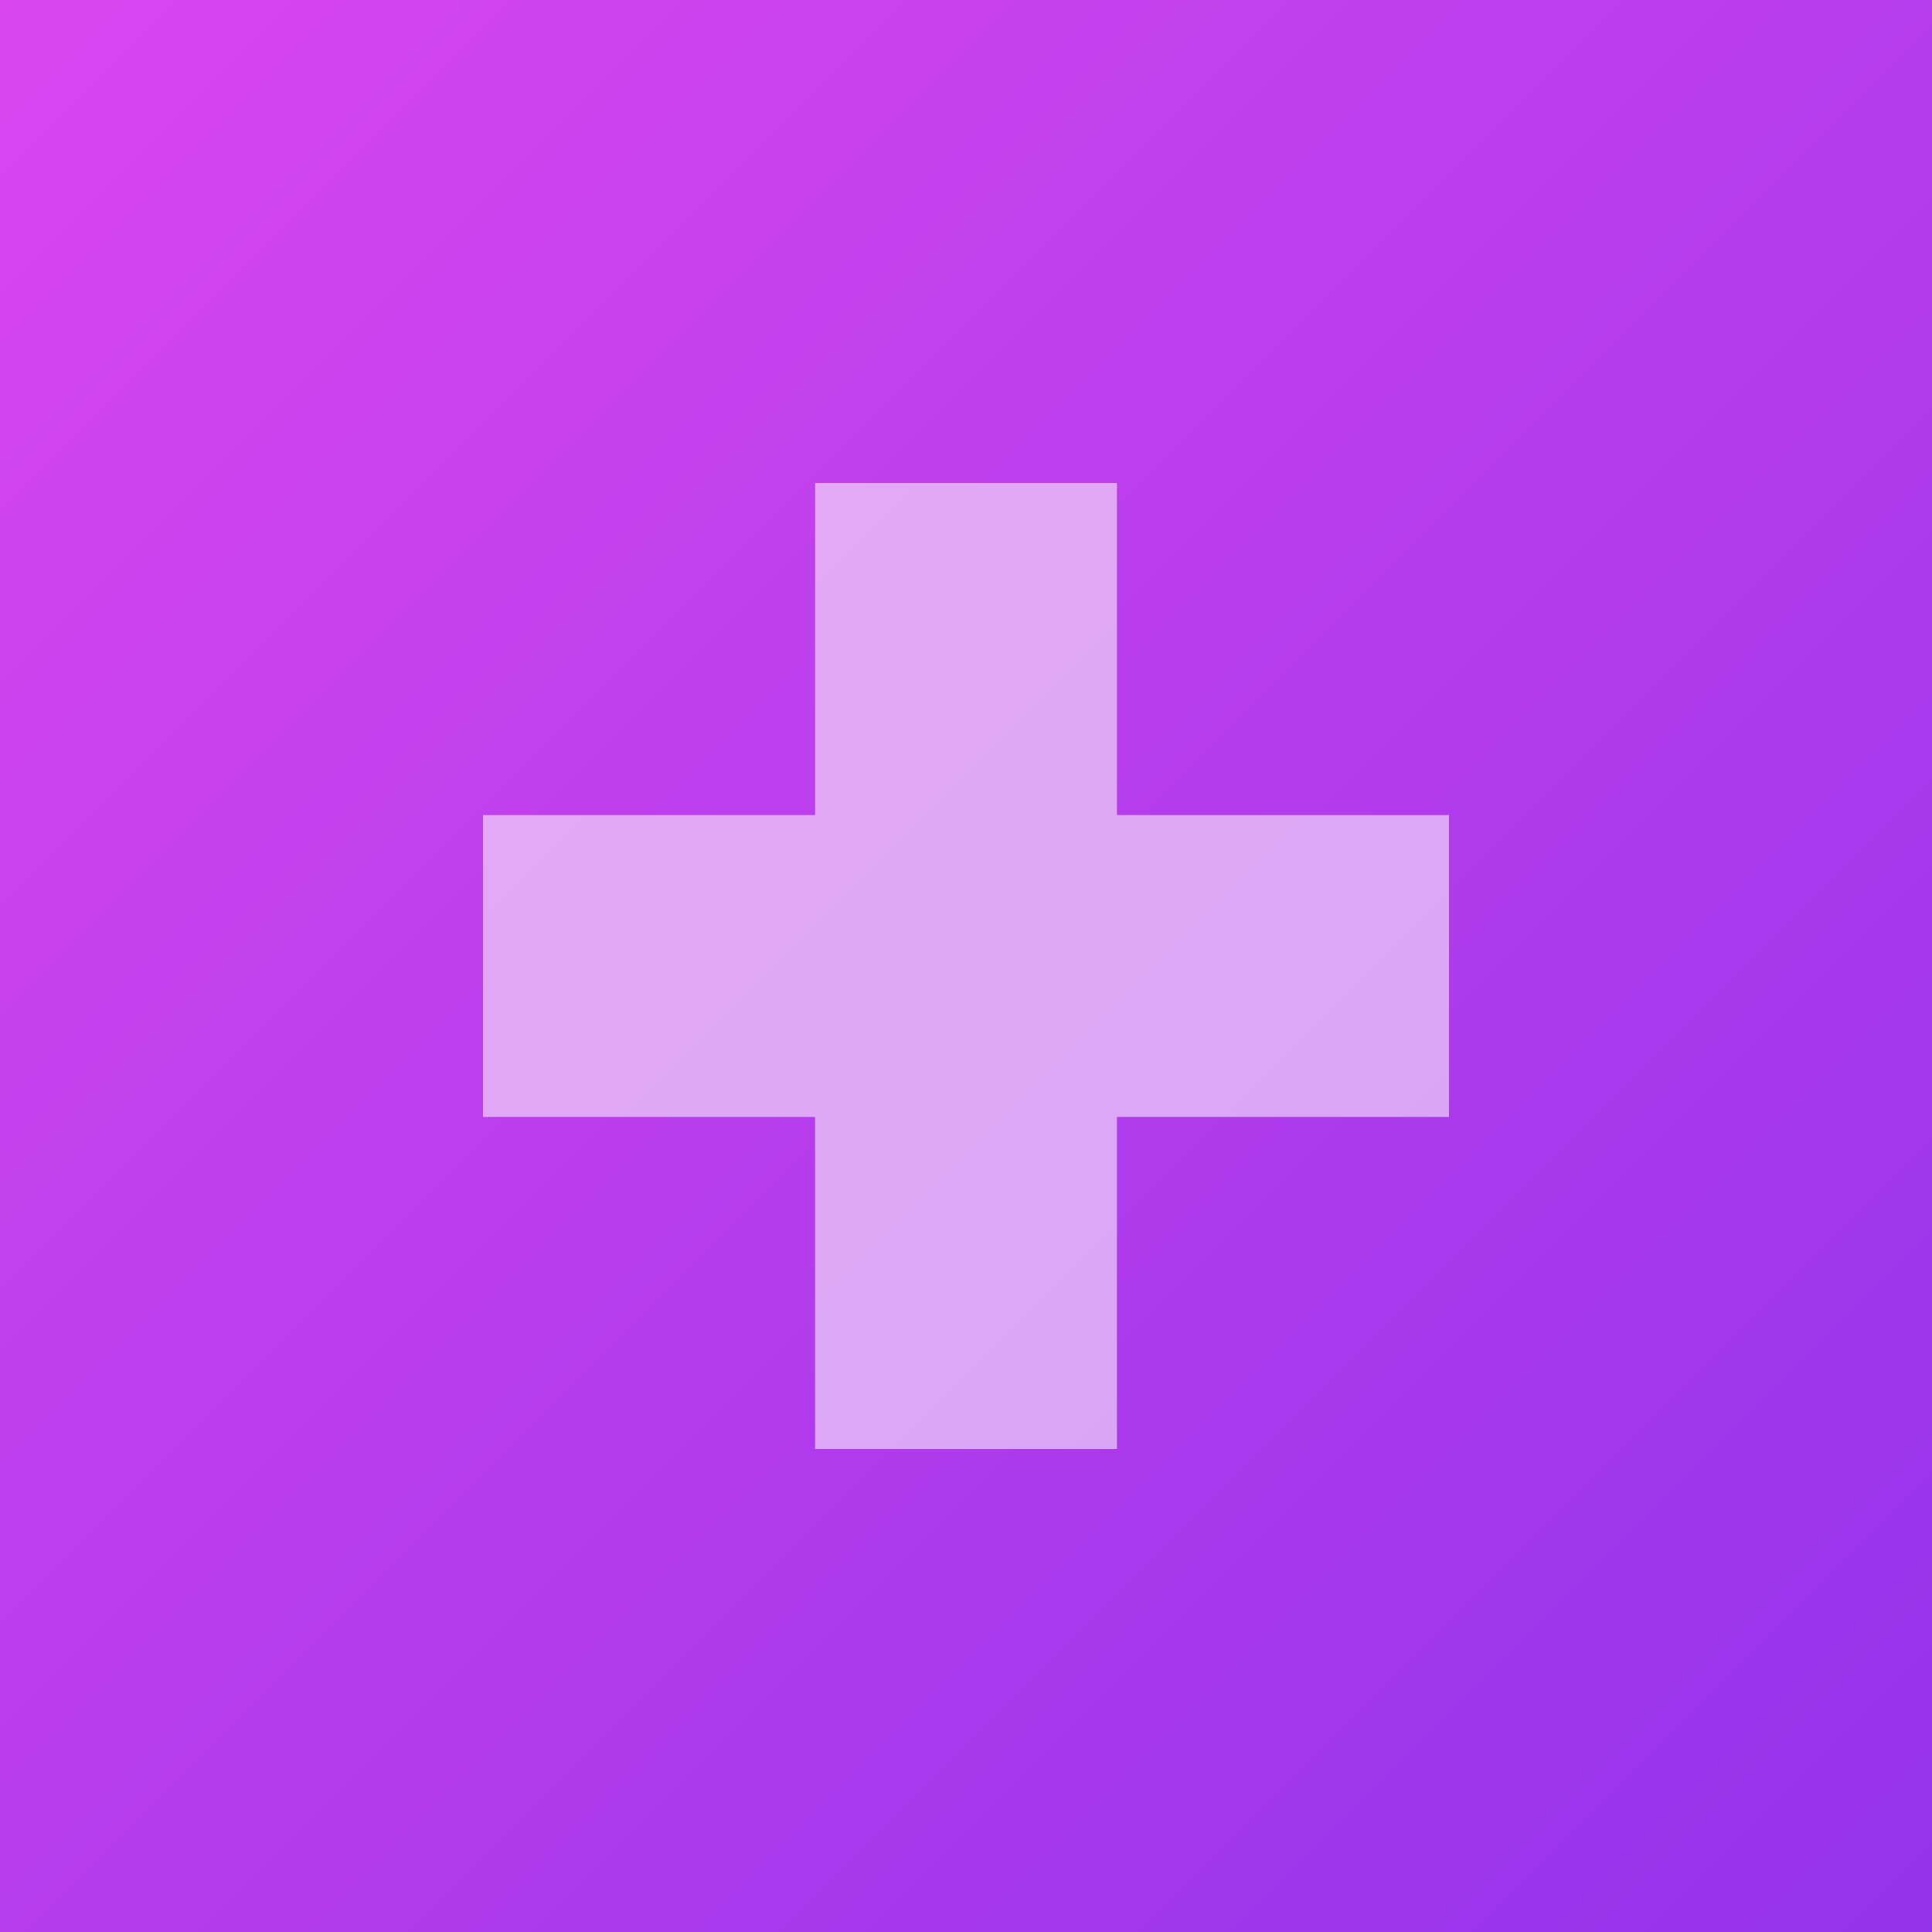
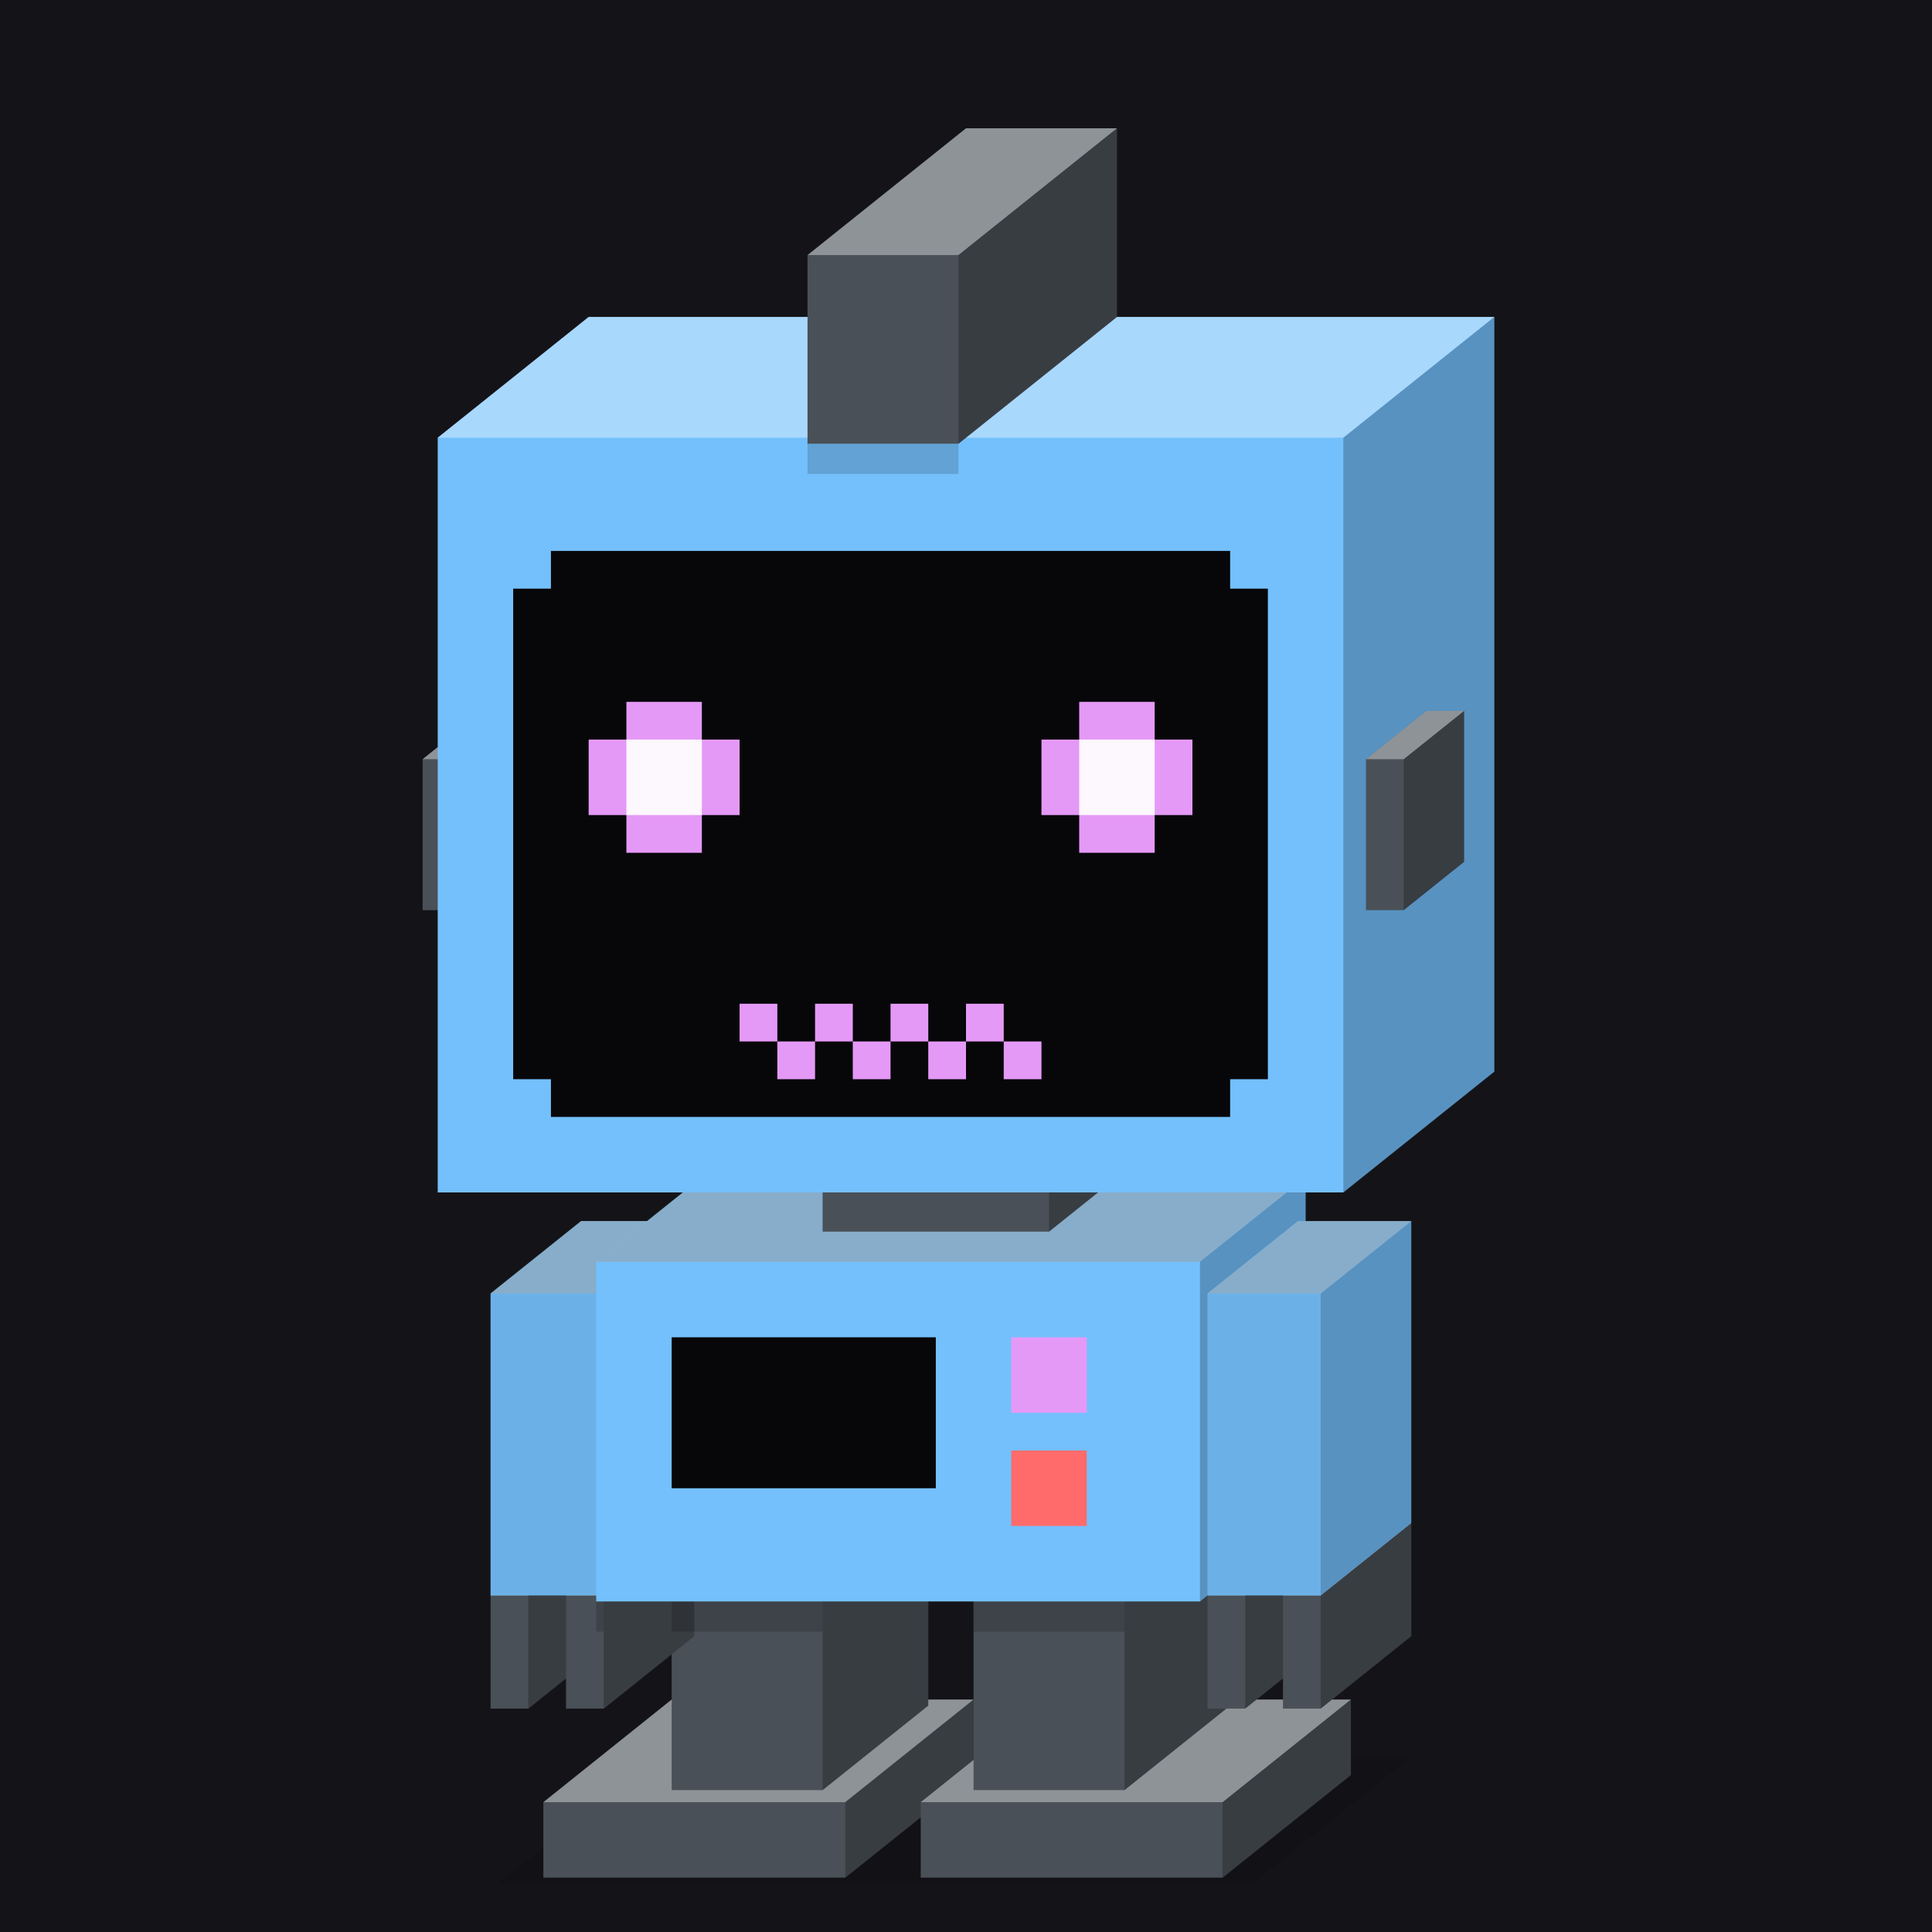
- <svg xmlns="http://www.w3.org/2000/svg" viewBox="0 0 256 256" width="256" height="256" role="img" aria-label="Avatar 06">
+ <svg xmlns="http://www.w3.org/2000/svg" viewBox="0 0 128 128" fill="none" shape-rendering="auto" aria-hidden="true">
  <defs>
-     <linearGradient id="g06" x1="0" y1="0" x2="1" y2="1">
-       <stop offset="0" stop-color="#d946ef" />
-       <stop offset="1" stop-color="#9333ea" />
-     </linearGradient>
+     <g id="chest-buttons-b7f168c9">
+       <path d="M44.5 88.6H62v10H44.5Z" fill="#07070a" fill-opacity="1" />
+       <path d="M67 88.6h5v5h-5Z" fill="#e599f7" fill-opacity="1" />
+       <path d="M67 96.1h5v5h-5Z" fill="#ff6b6b" fill-opacity="1" />
+     </g>
+     <g id="eyes-round-b7f168c9">
+       <path d="M12.5 2.5h5V5H20v5h-2.5v2.5h-5V10H10V5h2.5Z" fill="#e599f7" />
+       <path fill="#ffffff" fill-opacity=".92" d="M12.5 5h5v5h-5z" />
+       <path d="M42.5 2.5h5V5H50v5h-2.5v2.5h-5V10H40V5h2.5Z" fill="#e599f7" />
+       <path fill="#ffffff" fill-opacity=".92" d="M42.5 5h5v5h-5z" />
+     </g>
+     <g id="mouth-zigzag-b7f168c9">
+       <path fill="#e599f7" d="M20 2.5h2.5V5H20zM22.5 5H25v2.5h-2.5zM25 2.5h2.5V5H25zM27.5 5H30v2.5h-2.5zM30 2.5h2.5V5H30zM32.5 5H35v2.5h-2.5zM35 2.5h2.5V5H35zM37.5 5H40v2.5h-2.5z" />
+     </g>
+     <g id="animation-none-b7f168c9" />
+     <g id="top-fin-b7f168c9">
+       <path fill="#000000" fill-opacity=".16" d="M53.5 29.4h10v2h-10z" />
+       <path d="M53.5 16.9h10v12.5h-10Zm0 0h10L74 8.5H64Zm10 0L74 8.5V21l-10.5 8.4Z" fill="#495057" />
+       <path d="M53.5 16.9h10L74 8.5H64Z" fill="#ffffff" fill-opacity=".38" />
+       <path d="M63.5 16.9 74 8.5V21l-10.5 8.4Z" fill="#000000" fill-opacity=".24" />
+     </g>
+     <clipPath id="clip-b7f168c9">
+       <rect width="128" height="128" rx="0" ry="0" />
+     </clipPath>
  </defs>
-   <rect width="256" height="256" fill="url(#g06)" />
-   <path d="M108 64 h40 v44 h44 v40 h-44 v44 h-40 v-44 h-44 v-40 h44 Z" fill="rgba(255,255,255,0.55)" />
+   <g clip-path="url(#clip-b7f168c9)">
+     <rect width="128" height="128" fill="#141418" />
+     <path d="M33 124.8h50l10.5-8.4h-50Z" fill="#000000" fill-opacity=".08" />
+     <path d="M36 119.4h20v5H36Zm0 0h20l8.5-6.8h-20Zm20 0 8.5-6.8v5l-8.5 6.8Z" fill="#495057" />
+     <path d="M36 119.4h20l8.5-6.8h-20Z" fill="#ffffff" fill-opacity=".38" />
+     <path d="m56 119.4 8.5-6.8v5l-8.5 6.8Z" fill="#000000" fill-opacity=".24" />
+     <path d="M61 119.4h20v5H61Zm0 0h20l8.5-6.8h-20Zm20 0 8.5-6.8v5l-8.5 6.8Z" fill="#495057" />
+     <path d="M61 119.4h20l8.5-6.8h-20Z" fill="#ffffff" fill-opacity=".38" />
+     <path d="m81 119.4 8.5-6.8v5l-8.5 6.8Z" fill="#000000" fill-opacity=".24" />
+     <path d="M44.5 101.1h10v17.5h-10Zm0 0h10l7-5.6h-10Zm10 0 7-5.6V113l-7 5.6Z" fill="#495057" />
+     <path d="M44.5 101.1h10l7-5.6h-10Z" fill="#ffffff" fill-opacity=".38" />
+     <path d="m54.5 101.1 7-5.6V113l-7 5.6Z" fill="#000000" fill-opacity=".24" />
+     <path d="M64.5 101.1h10v17.5h-10Zm0 0h10l7-5.6h-10Zm10 0 7-5.6V113l-7 5.6Z" fill="#495057" />
+     <path d="M64.5 101.1h10l7-5.6h-10Z" fill="#ffffff" fill-opacity=".38" />
+     <path d="m74.5 101.1 7-5.6V113l-7 5.6Z" fill="#000000" fill-opacity=".24" />
+     <g class="vb-upper">
+       <path fill="#000000" fill-opacity=".16" d="M64.5 106.1h10v2h-10z" />
+       <path d="M32.5 105.7H35v7.5h-2.5Zm0 0H35l6-4.8h-2.5Zm2.5 0 6-4.8v7.5l-6 4.8Z" fill="#495057" />
+       <path d="M32.5 105.7H35l6-4.8h-2.5Z" fill="#ffffff" fill-opacity=".38" />
+       <path d="m35 105.7 6-4.8v7.5l-6 4.8Z" fill="#000000" fill-opacity=".24" />
+       <path d="M37.5 105.7H40v7.5h-2.5Zm0 0H40l6-4.8h-2.5Zm2.5 0 6-4.8v7.5l-6 4.8Z" fill="#495057" />
+       <path d="M37.5 105.7H40l6-4.8h-2.5Z" fill="#ffffff" fill-opacity=".38" />
+       <path d="m40 105.7 6-4.8v7.5l-6 4.8Z" fill="#000000" fill-opacity=".24" />
+       <path fill="#000000" fill-opacity=".16" d="M39.5 106.1h.5v2h-.5z" />
+       <path d="M32.5 85.7H40v20h-7.5Zm0 0H40l6-4.8h-7.5Z" fill="#74c0fc" />
+       <path d="M32.5 85.7H40l6-4.8h-7.5Z" fill="#ffffff" fill-opacity=".38" />
+       <path d="M32.5 85.7H40v20h-7.5Z" fill="#000000" fill-opacity=".08" />
+       <path d="M32.5 85.7H40l6-4.8h-7.5Z" fill="#000000" fill-opacity=".2" />
+       <path fill="#000000" fill-opacity=".16" d="M44.5 106.1h10v2h-10z" />
+       <path d="M39.5 83.6h40v22.5h-40Zm0 0h40l7-5.6h-40Zm40 0 7-5.6v22.5l-7 5.6Z" fill="#74c0fc" />
+       <path d="M39.5 83.6h40l7-5.6h-40Z" fill="#ffffff" fill-opacity=".38" />
+       <path d="m79.5 83.6 7-5.6v22.5l-7 5.6Z" fill="#000000" fill-opacity=".24" />
+       <path d="M39.5 83.6h40l7-5.6h-40Z" fill="#000000" fill-opacity=".2" />
+       <path d="M80 105.7h2.5v7.5H80Zm0 0h2.5l6-4.8H86Zm2.5 0 6-4.8v7.5l-6 4.8Z" fill="#495057" />
+       <path d="M80 105.7h2.5l6-4.8H86Z" fill="#ffffff" fill-opacity=".38" />
+       <path d="m82.5 105.7 6-4.8v7.5l-6 4.8Z" fill="#000000" fill-opacity=".24" />
+       <path d="M85 105.7h2.5v7.5H85Zm0 0h2.5l6-4.8H91Zm2.5 0 6-4.8v7.5l-6 4.8Z" fill="#495057" />
+       <path d="M85 105.7h2.5l6-4.8H91Z" fill="#ffffff" fill-opacity=".38" />
+       <path d="m87.5 105.7 6-4.8v7.5l-6 4.8Z" fill="#000000" fill-opacity=".24" />
+       <path d="M80 85.7h7.5v20H80Zm0 0h7.5l6-4.8H86Zm7.5 0 6-4.8v20l-6 4.8Z" fill="#74c0fc" />
+       <path d="M80 85.7h7.5l6-4.8H86Z" fill="#ffffff" fill-opacity=".38" />
+       <path d="m87.5 85.7 6-4.8v20l-6 4.8Z" fill="#000000" fill-opacity=".24" />
+       <path d="M80 85.7h7.5v20H80Z" fill="#000000" fill-opacity=".08" />
+       <path d="M80 85.7h7.5l6-4.8H86Z" fill="#000000" fill-opacity=".2" />
+       <use href="#chest-buttons-b7f168c9" />
+       <path d="M54.5 71.6h15v10h-15Zm0 0h15l4-3.2h-15Zm15 0 4-3.2v10l-4 3.2Z" fill="#495057" />
+       <path d="M54.5 71.6h15l4-3.2h-15Z" fill="#ffffff" fill-opacity=".38" />
+       <path d="m69.5 71.6 4-3.2v10l-4 3.2Z" fill="#000000" fill-opacity=".24" />
+       <g class="vb-head">
+         <path d="M28 50.3h2.5v10H28Zm0 0h2.5l4-3.2H32Z" fill="#495057" />
+         <path d="M28 50.3h2.5l4-3.2H32Z" fill="#ffffff" fill-opacity=".38" />
+         <path d="M29 29h60v50H29Zm0 0h60l10-8H39Zm60 0 10-8v50l-10 8Z" fill="#74c0fc" />
+         <path d="M29 29h60l10-8H39Z" fill="#ffffff" fill-opacity=".38" />
+         <path d="m89 29 10-8v50l-10 8Z" fill="#000000" fill-opacity=".24" />
+         <path d="M36.5 36.5h45V39H84v32.5h-2.5V74h-45v-2.5H34V39h2.5Z" fill="#07070a" />
+         <path d="M90.5 50.3H93v10h-2.5Zm0 0H93l4-3.2h-2.5Zm2.5 0 4-3.2v10l-4 3.2Z" fill="#495057" />
+         <path d="M90.5 50.3H93l4-3.2h-2.5Z" fill="#ffffff" fill-opacity=".38" />
+         <path d="m93 50.3 4-3.2v10l-4 3.2Z" fill="#000000" fill-opacity=".24" />
+         <use transform="translate(29 44)" href="#eyes-round-b7f168c9" />
+         <use transform="translate(29 64)" href="#mouth-zigzag-b7f168c9" />
+         <use href="#animation-none-b7f168c9" />
+         <use href="#top-fin-b7f168c9" />
+       </g>
+     </g>
+   </g>
</svg>
